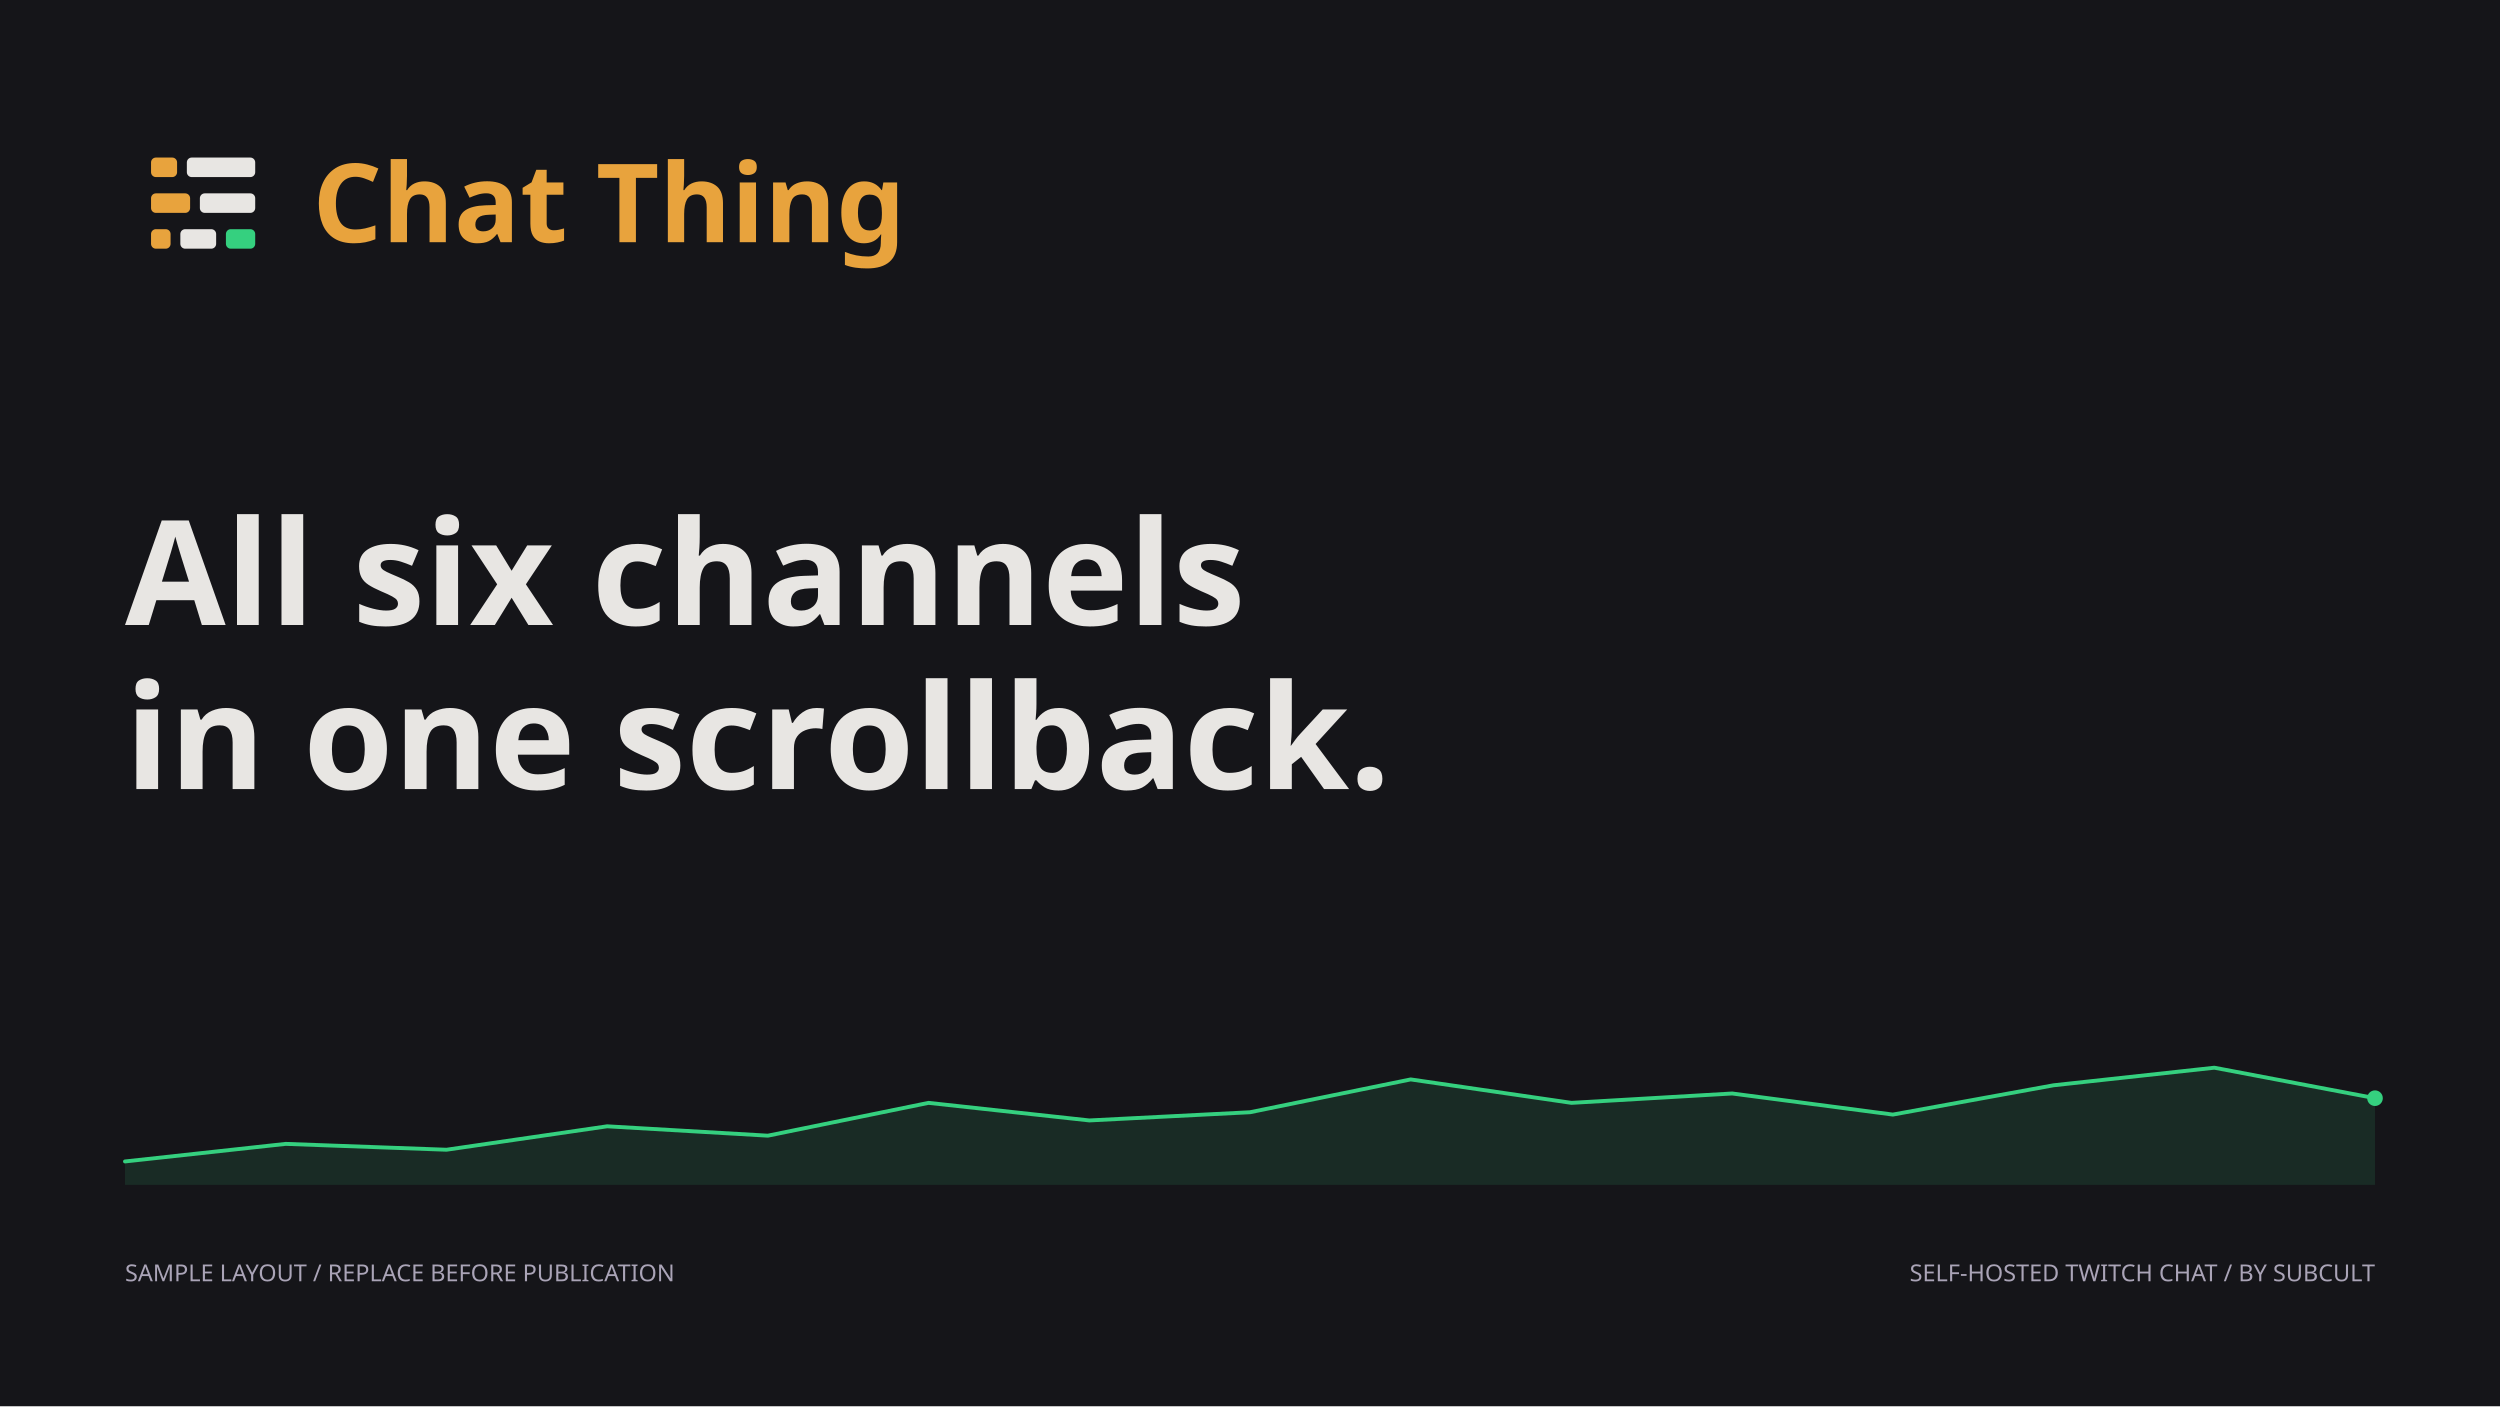
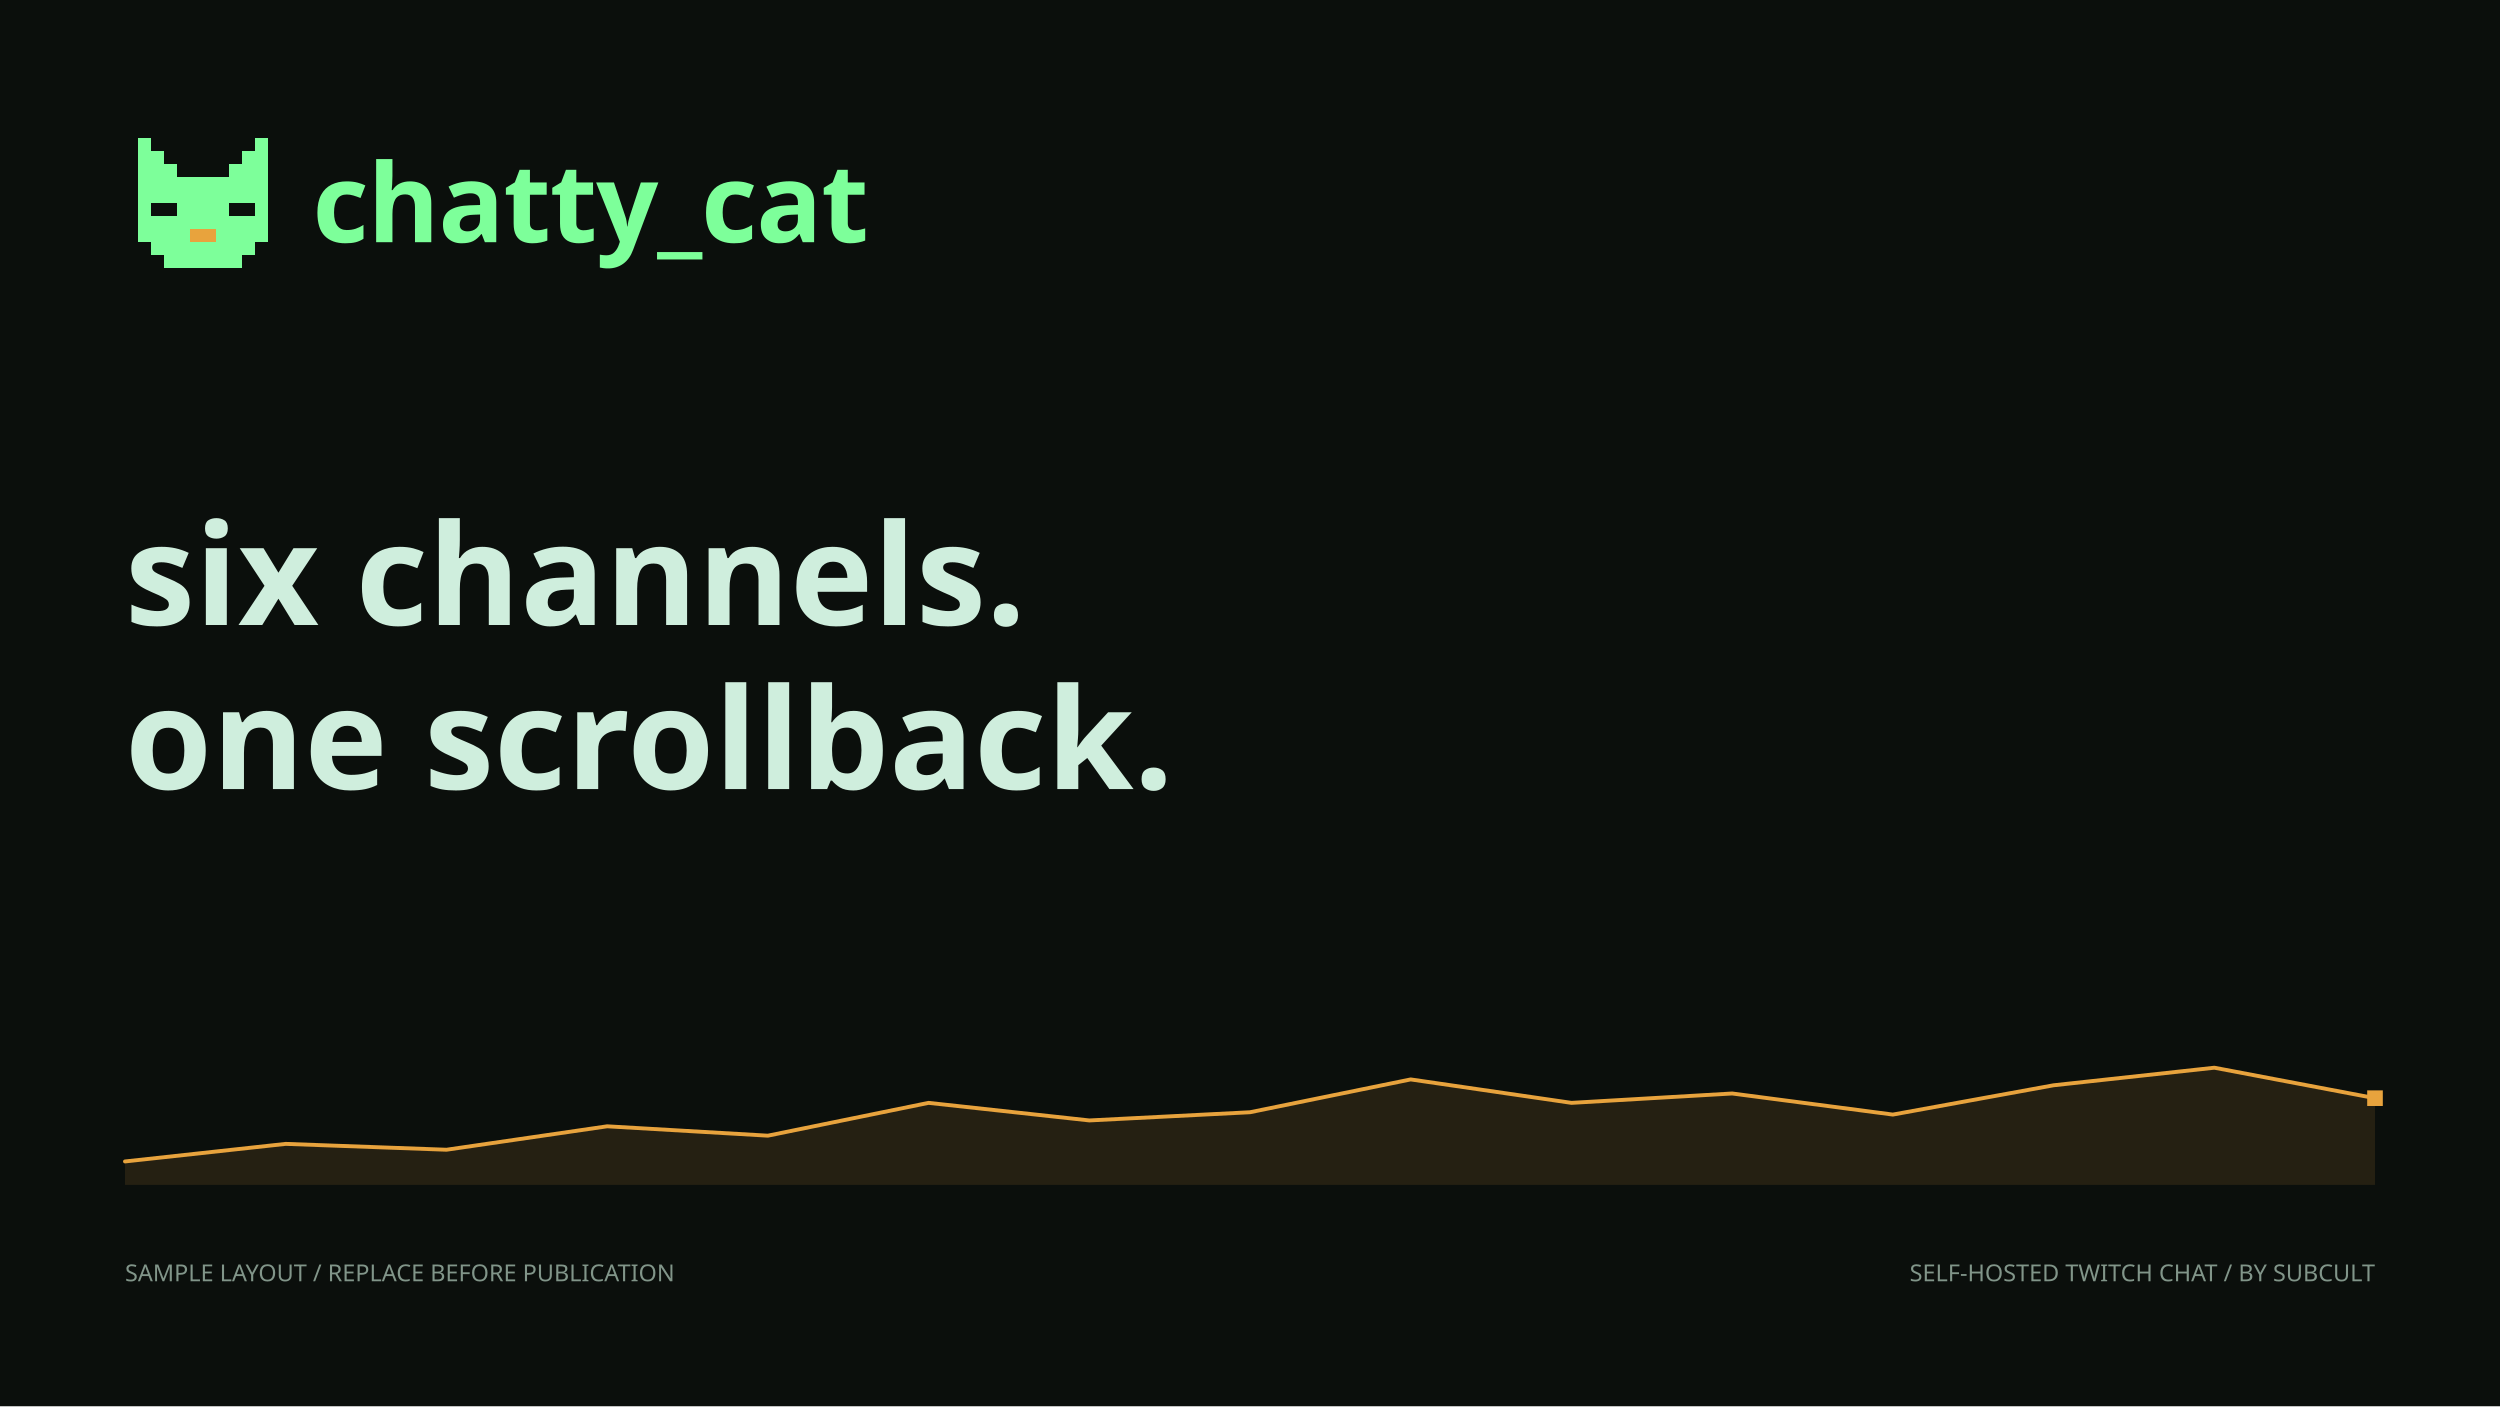
- <svg xmlns="http://www.w3.org/2000/svg" width="1920" height="1080" viewBox="0 0 1920 1080" role="img" aria-label="Chat Thing title card">
-   <rect width="1920" height="1080" fill="#151519" />
-   <g transform="translate(96 96) scale(5)">
-     <rect width="24" height="24" rx="5" fill="#151519" />
-     <rect x="4" y="5.0" width="4.0" height="3" rx=".75" fill="#e8a33d" />
-     <rect x="9.5" y="5.0" width="10.5" height="3" rx=".75" fill="#e8e6e3" />
-     <rect x="4" y="10.5" width="6.0" height="3" rx=".75" fill="#e8a33d" />
-     <rect x="11.5" y="10.5" width="8.5" height="3" rx=".75" fill="#e8e6e3" />
-     <rect x="4" y="16.0" width="3.0" height="3" rx=".75" fill="#e8a33d" />
-     <rect x="8.5" y="16.0" width="5.5" height="3" rx=".75" fill="#e8e6e3" />
-     <rect x="15.5" y="16" width="4.5" height="3" rx=".75" fill="#35d07f" />
+ <svg xmlns="http://www.w3.org/2000/svg" width="1920" height="1080" viewBox="0 0 1920 1080" role="img" aria-label="Chatty Cat title card">
+   <rect x="0" y="0" width="1920" height="1080" rx="0" fill="#0b0f0c" />
+   <g transform="translate(96 96) scale(5)" shape-rendering="crispEdges">
+     <path fill="#7dff9a" d="M2 2h2.02v2.02h-2.02zM20 2h2.02v2.02h-2.02zM2 4h2.02v2.02h-2.02zM4 4h2.02v2.02h-2.02zM18 4h2.02v2.02h-2.02zM20 4h2.02v2.02h-2.02zM2 6h2.02v2.02h-2.02zM4 6h2.02v2.02h-2.02zM6 6h2.02v2.02h-2.02zM16 6h2.02v2.02h-2.02zM18 6h2.02v2.02h-2.02zM20 6h2.02v2.02h-2.02zM2 8h2.02v2.02h-2.02zM4 8h2.02v2.02h-2.02zM6 8h2.02v2.02h-2.02zM8 8h2.02v2.02h-2.02zM10 8h2.02v2.02h-2.02zM12 8h2.02v2.02h-2.02zM14 8h2.02v2.02h-2.02zM16 8h2.02v2.02h-2.02zM18 8h2.02v2.02h-2.02zM20 8h2.02v2.02h-2.02zM2 10h2.02v2.02h-2.02zM4 10h2.02v2.02h-2.02zM6 10h2.02v2.02h-2.02zM8 10h2.02v2.02h-2.02zM10 10h2.02v2.02h-2.02zM12 10h2.02v2.02h-2.02zM14 10h2.02v2.02h-2.02zM16 10h2.02v2.02h-2.02zM18 10h2.02v2.02h-2.02zM20 10h2.02v2.02h-2.02zM2 12h2.02v2.02h-2.02zM8 12h2.02v2.02h-2.02zM10 12h2.02v2.02h-2.02zM12 12h2.02v2.02h-2.02zM14 12h2.02v2.02h-2.02zM20 12h2.02v2.02h-2.02zM2 14h2.02v2.02h-2.02zM4 14h2.02v2.02h-2.02zM6 14h2.02v2.02h-2.02zM8 14h2.02v2.02h-2.02zM10 14h2.02v2.02h-2.02zM12 14h2.02v2.02h-2.02zM14 14h2.02v2.02h-2.02zM16 14h2.02v2.02h-2.02zM18 14h2.02v2.02h-2.02zM20 14h2.02v2.02h-2.02zM2 16h2.02v2.02h-2.02zM4 16h2.02v2.02h-2.02zM6 16h2.02v2.02h-2.02zM8 16h2.02v2.02h-2.02zM14 16h2.02v2.02h-2.02zM16 16h2.02v2.02h-2.02zM18 16h2.02v2.02h-2.02zM20 16h2.02v2.02h-2.02zM4 18h2.02v2.02h-2.02zM6 18h2.02v2.02h-2.02zM8 18h2.02v2.02h-2.02zM10 18h2.02v2.02h-2.02zM12 18h2.02v2.02h-2.02zM14 18h2.02v2.02h-2.02zM16 18h2.02v2.02h-2.02zM18 18h2.02v2.02h-2.02zM6 20h2.02v2.02h-2.02zM8 20h2.02v2.02h-2.02zM10 20h2.02v2.02h-2.02zM12 20h2.02v2.02h-2.02zM14 20h2.02v2.02h-2.02zM16 20h2.02v2.02h-2.02z" />
+     <path fill="#e8a33d" d="M10 16h2.02v2.02h-2.02zM12 16h2.02v2.02h-2.02z" />
  </g>
-   <text x="240" y="186" font-family="Atkinson Hyperlegible Mono" font-weight="700" font-size="84" fill="#e8a33d" text-anchor="start">Chat Thing</text>
-   <text x="96" y="480" font-family="Atkinson Hyperlegible Next" font-weight="700" font-size="112" fill="#e8e6e3" text-anchor="start">All six channels</text>
-   <text x="96" y="606" font-family="Atkinson Hyperlegible Next" font-weight="700" font-size="112" fill="#e8e6e3" text-anchor="start">in one scrollback.</text>
-   <polygon points="96,910 96.0,892.0 219.4,878.5 342.9,883.0 466.3,865.0 589.7,872.2 713.1,847.0 836.6,860.5 960.0,854.2 1083.4,829.0 1206.9,847.0 1330.3,839.8 1453.7,856.0 1577.1,833.5 1700.6,820.0 1824.0,843.4 1824,910" fill="#35d07f" opacity=".12" />
-   <polyline points="96.0,892.0 219.4,878.5 342.9,883.0 466.3,865.0 589.7,872.2 713.1,847.0 836.6,860.5 960.0,854.2 1083.4,829.0 1206.9,847.0 1330.3,839.8 1453.7,856.0 1577.1,833.5 1700.6,820.0 1824.0,843.4" fill="none" stroke="#35d07f" stroke-width="3" stroke-linejoin="round" stroke-linecap="round" />
-   <circle cx="1824.0" cy="843.4" r="6" fill="#35d07f" />
-   <text x="96" y="984" font-family="Atkinson Hyperlegible Mono" font-weight="400" font-size="18" fill="#aaa4b7" text-anchor="start">SAMPLE LAYOUT / REPLACE BEFORE PUBLICATION</text>
-   <text x="1824" y="984" font-family="Atkinson Hyperlegible Mono" font-weight="400" font-size="18" fill="#aaa4b7" text-anchor="end">SELF-HOSTED TWITCH CHAT / BY SUBCULT</text>
+   <text x="240" y="186" font-family="Cascadia Mono" font-weight="700" font-size="84" fill="#7dff9a" text-anchor="start" letter-spacing="-0.84">chatty_cat</text>
+   <text x="96" y="480" font-family="Cascadia Mono" font-weight="700" font-size="108" fill="#cfeedd" text-anchor="start">six channels.</text>
+   <text x="96" y="606" font-family="Cascadia Mono" font-weight="700" font-size="108" fill="#cfeedd" text-anchor="start">one scrollback.</text>
+   <polygon points="96,910 96.0,892.0 219.4,878.5 342.9,883.0 466.3,865.0 589.7,872.2 713.1,847.0 836.6,860.5 960.0,854.2 1083.4,829.0 1206.9,847.0 1330.3,839.8 1453.7,856.0 1577.1,833.5 1700.6,820.0 1824.0,843.4 1824,910" fill="#e8a33d" opacity=".12" />
+   <polyline points="96.0,892.0 219.4,878.5 342.9,883.0 466.3,865.0 589.7,872.2 713.1,847.0 836.6,860.5 960.0,854.2 1083.4,829.0 1206.9,847.0 1330.3,839.8 1453.7,856.0 1577.1,833.5 1700.6,820.0 1824.0,843.4" fill="none" stroke="#e8a33d" stroke-width="3" stroke-linejoin="round" stroke-linecap="round" />
+   <rect x="1818.0" y="837.4" width="12" height="12" fill="#e8a33d" />
+   <text x="96" y="984" font-family="Cascadia Mono" font-weight="400" font-size="18" fill="#819589" text-anchor="start">SAMPLE LAYOUT / REPLACE BEFORE PUBLICATION</text>
+   <text x="1824" y="984" font-family="Cascadia Mono" font-weight="400" font-size="18" fill="#819589" text-anchor="end">SELF-HOSTED TWITCH CHAT / BY SUBCULT</text>
</svg>
